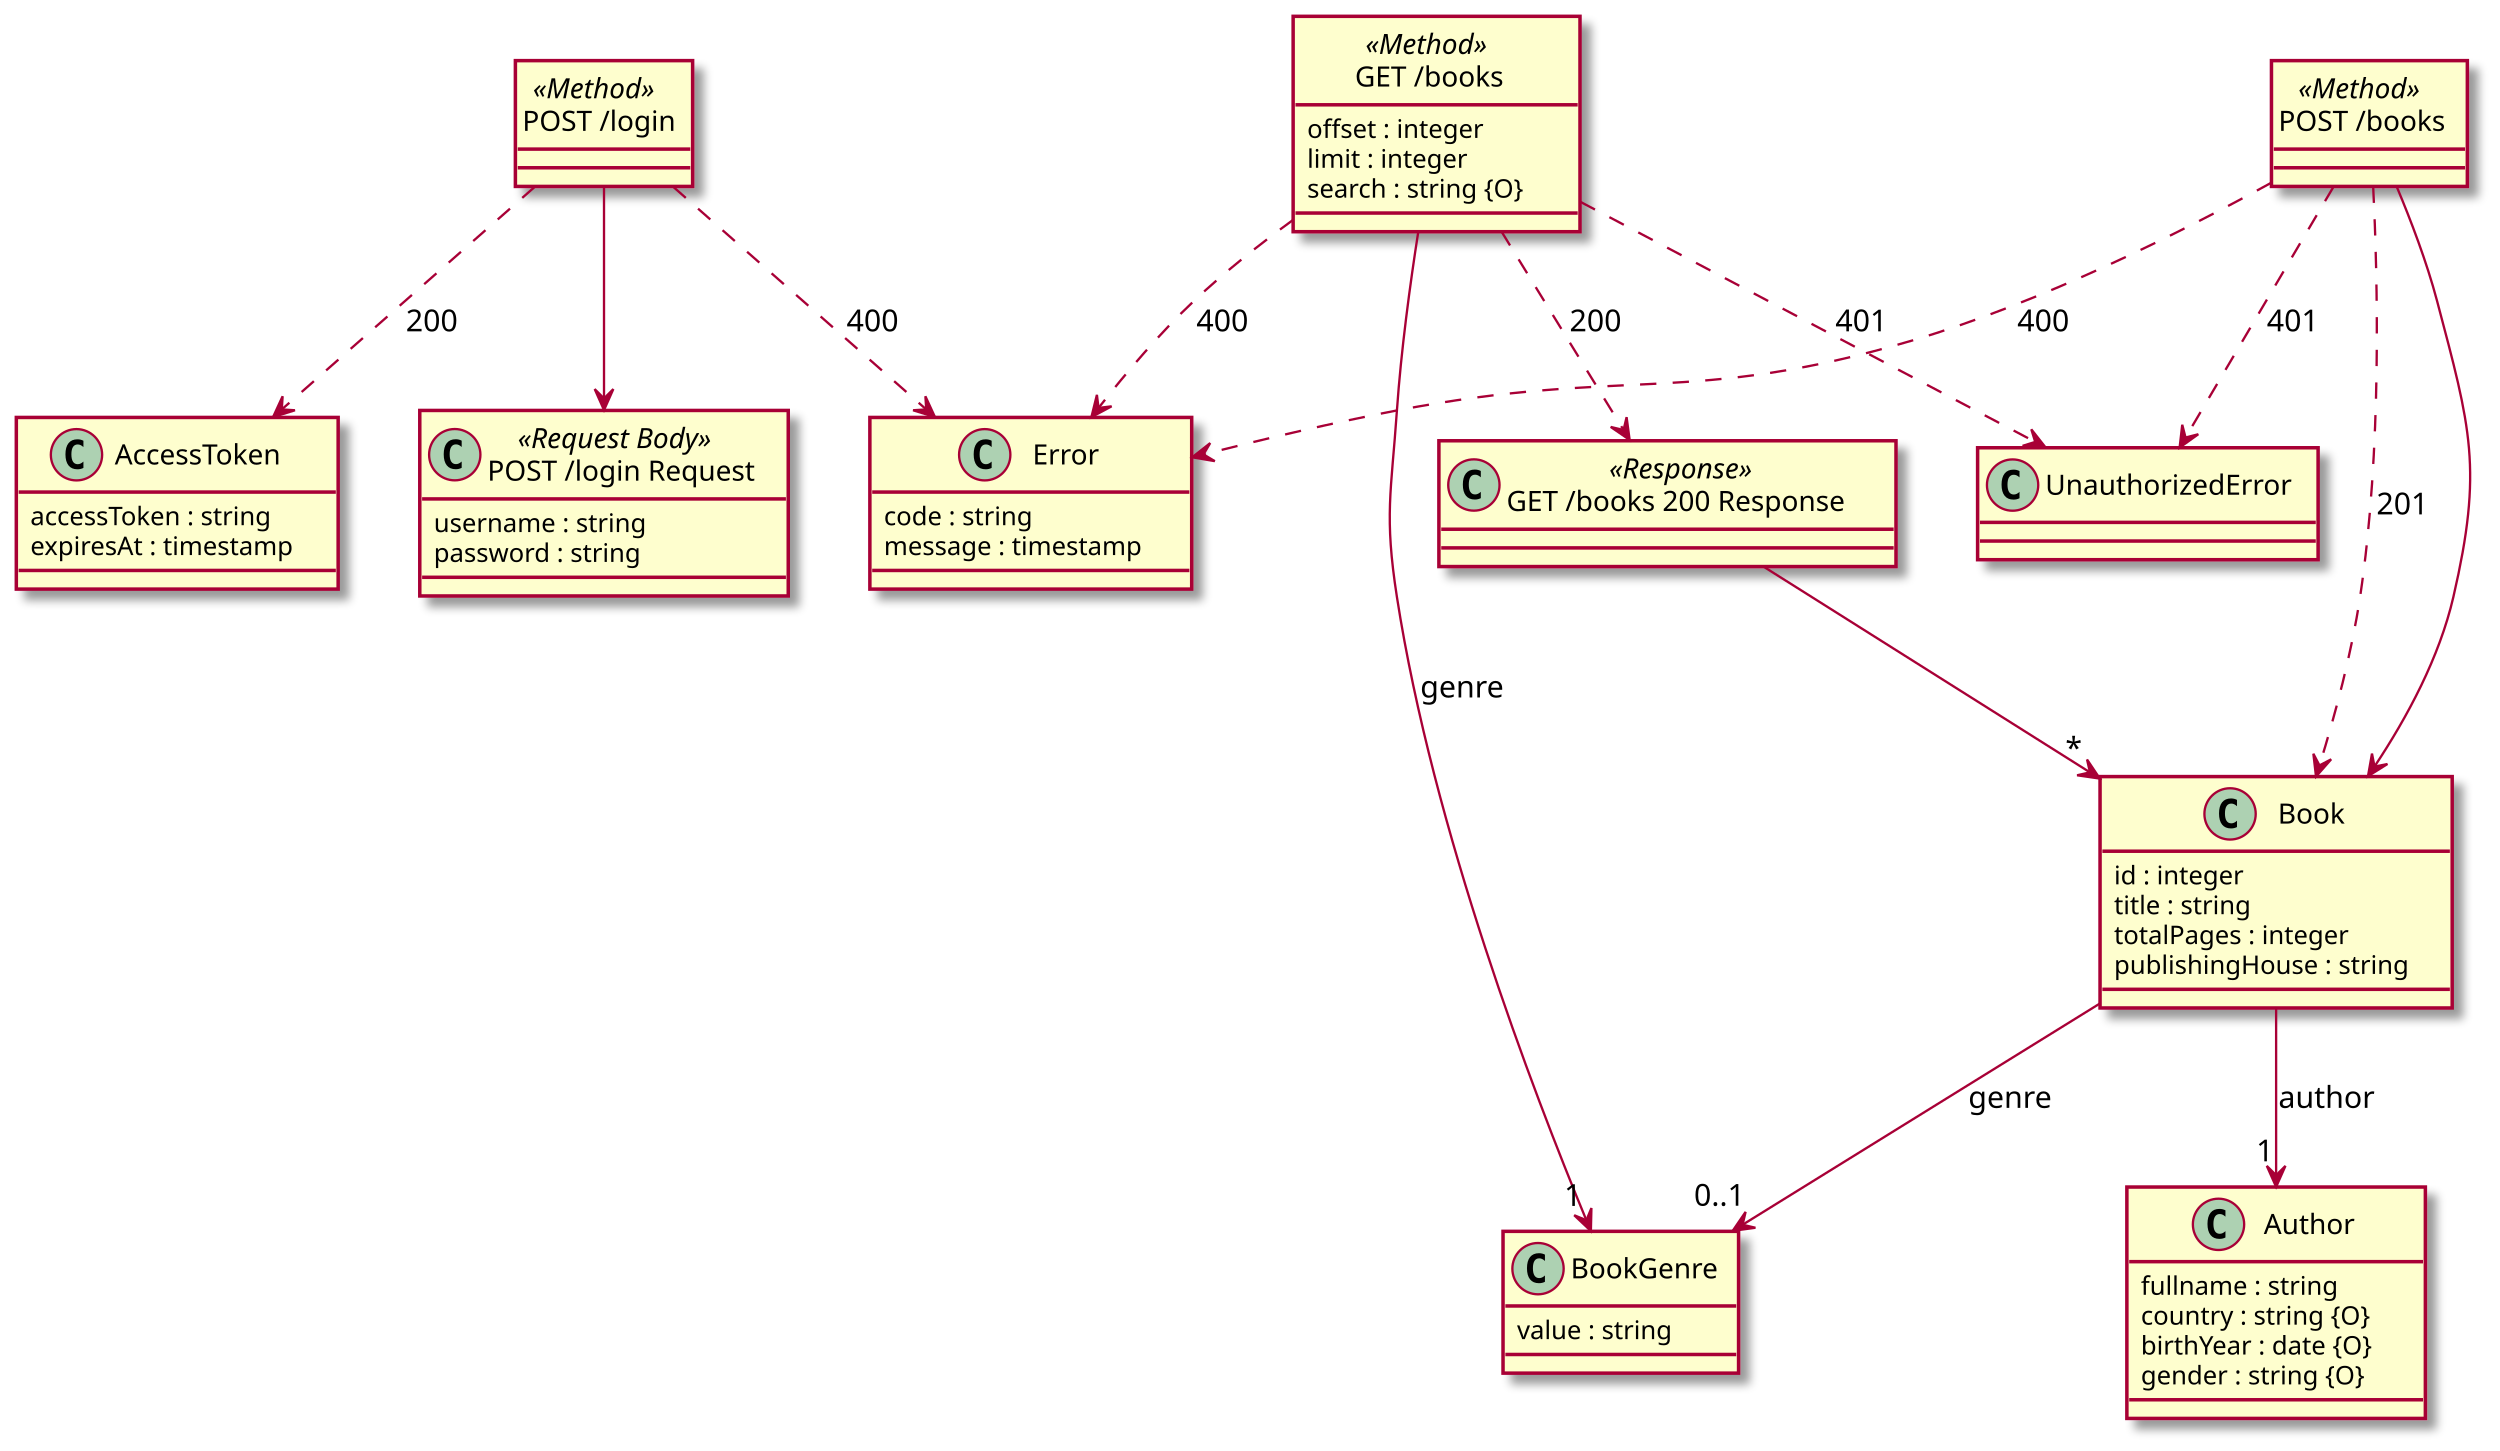
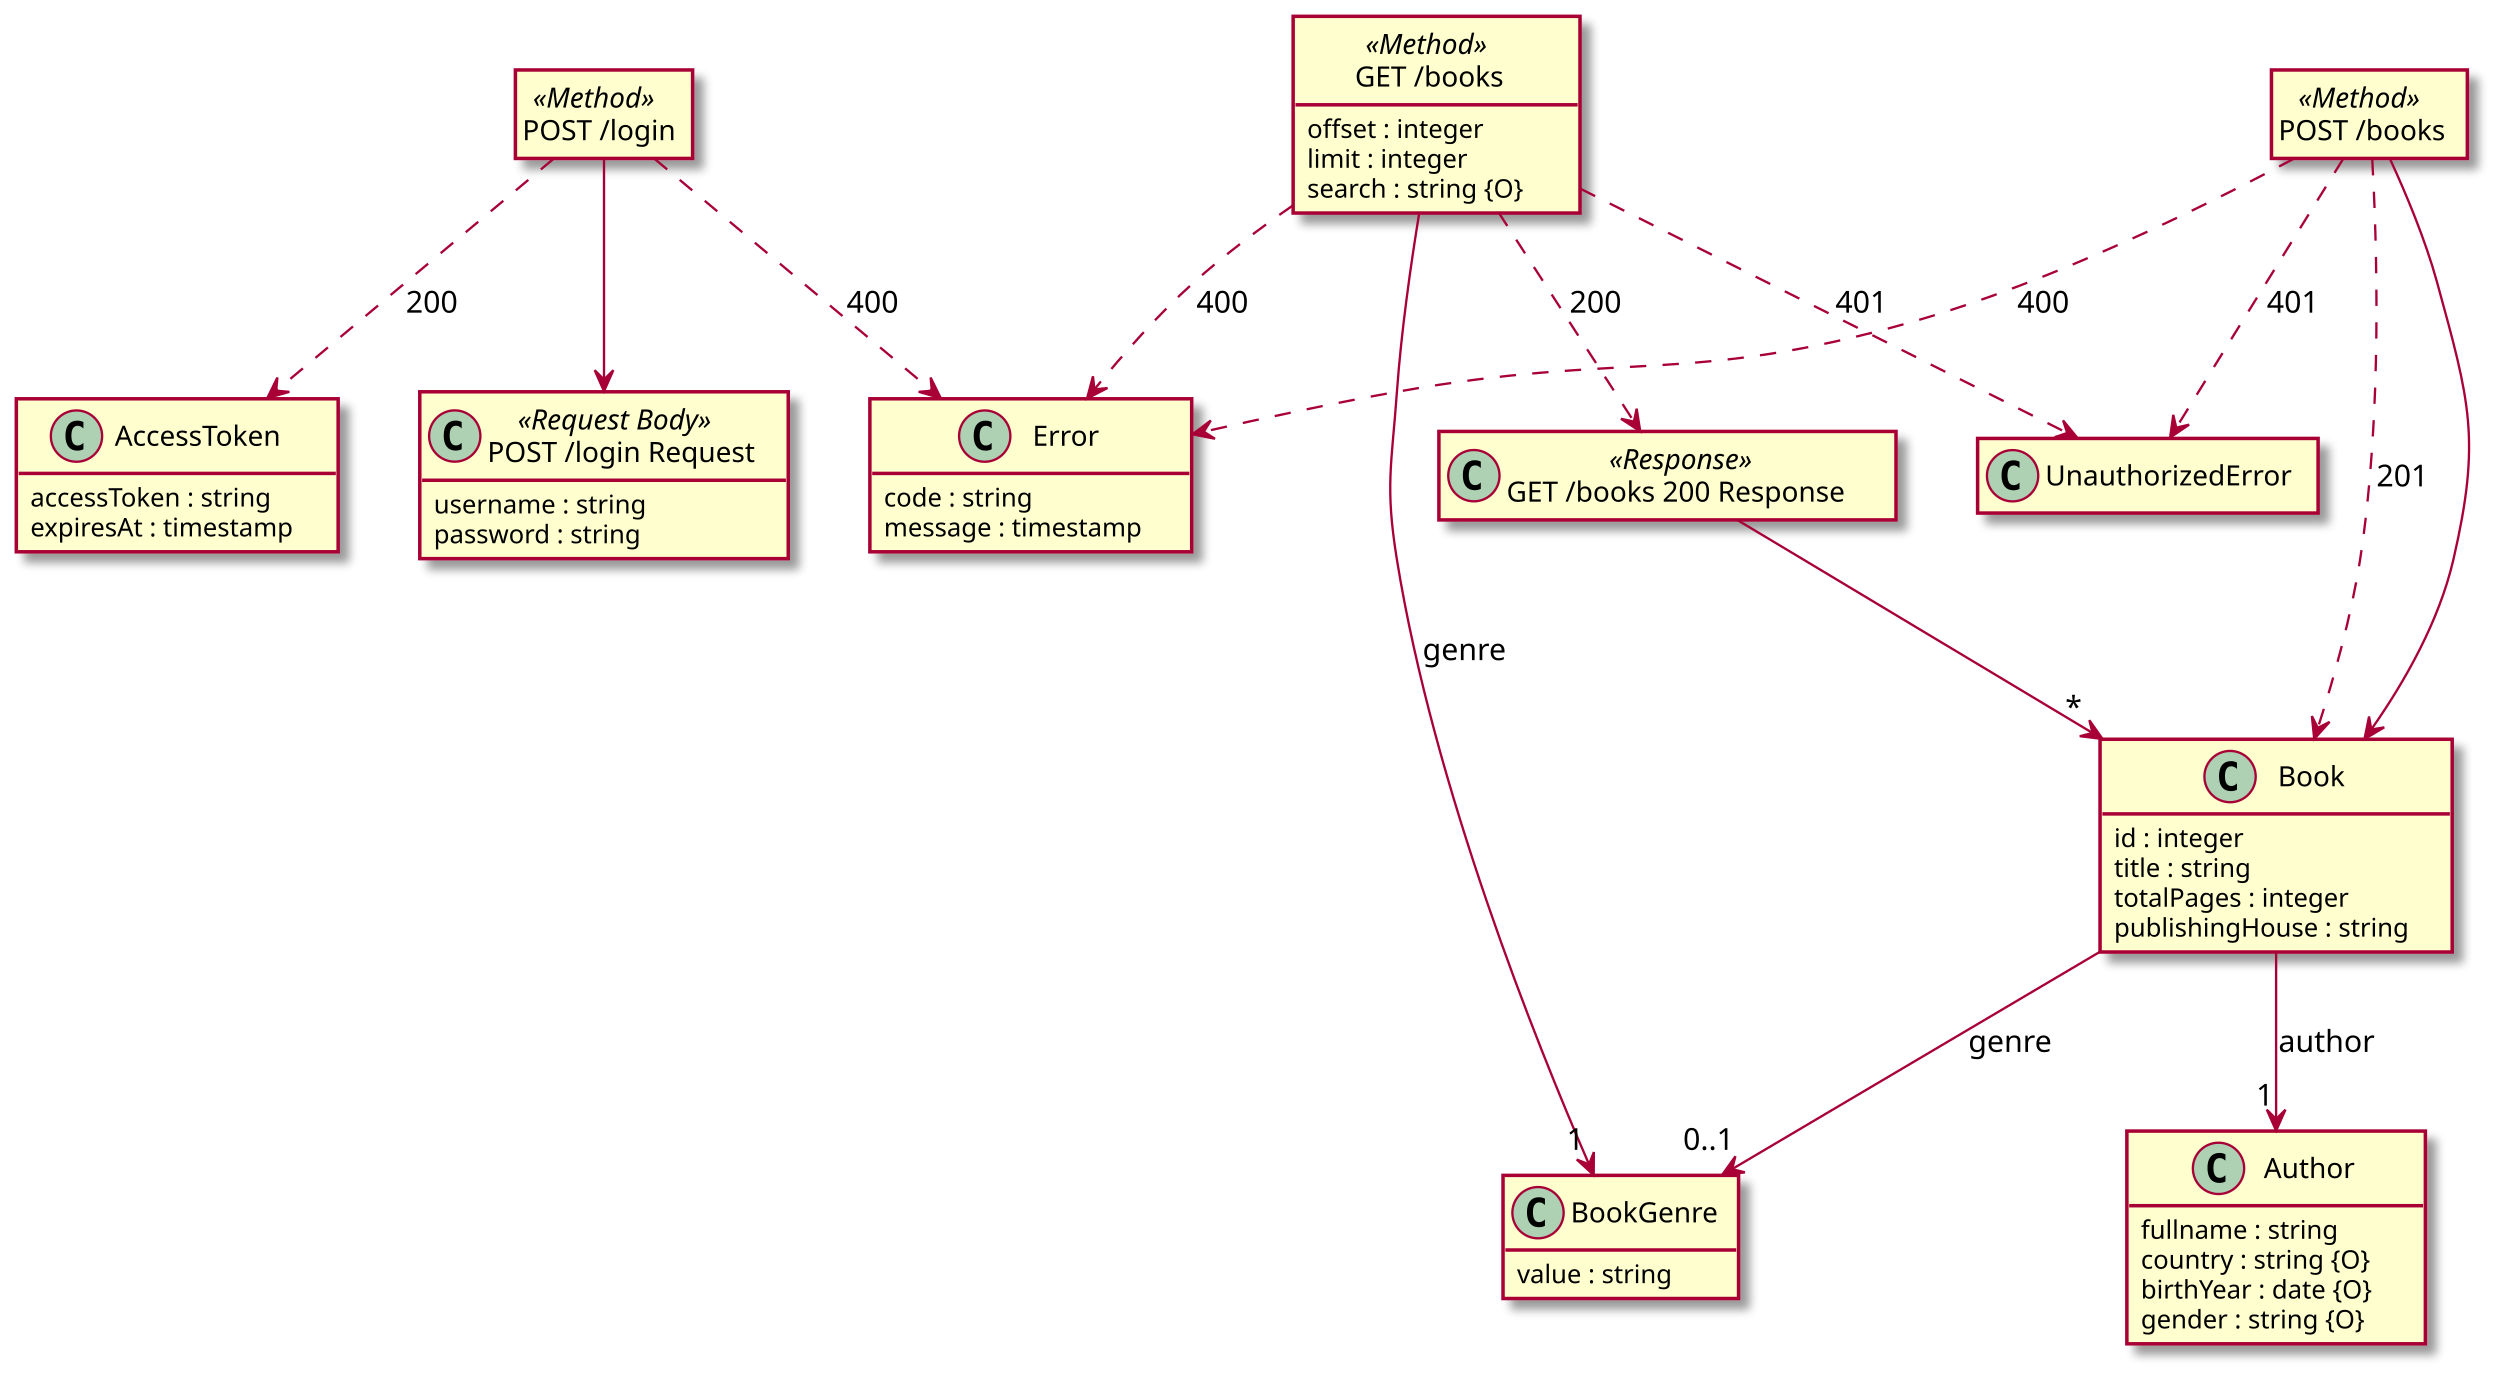
- <svg xmlns="http://www.w3.org/2000/svg" contentScriptType="application/ecmascript" contentStyleType="text/css" height="622px" preserveAspectRatio="none" style="width:1072px;height:622px;" version="1.1" viewBox="0 0 1072 622" width="1072px" zoomAndPan="magnify">
+ <svg xmlns="http://www.w3.org/2000/svg" contentScriptType="application/ecmascript" contentStyleType="text/css" height="590px" preserveAspectRatio="none" style="width:1072px;height:590px;" version="1.1" viewBox="0 0 1072 590" width="1072px" zoomAndPan="magnify">
  <defs>
-     <filter height="300%" id="f1p0zam1spwmme" width="300%" x="-1" y="-1">
+     <filter height="300%" id="f10p8qewgbvopx" width="300%" x="-1" y="-1">
      <feGaussianBlur result="blurOut" stdDeviation="2.0" />
      <feColorMatrix in="blurOut" result="blurOut2" type="matrix" values="0 0 0 0 0 0 0 0 0 0 0 0 0 0 0 0 0 0 .4 0" />
      <feOffset dx="4.0" dy="4.0" in="blurOut2" result="blurOut3" />
      <feBlend in="SourceGraphic" in2="blurOut3" mode="normal" />
    </filter>
  </defs>
  <g>
-     <rect codeLine="3" fill="#FEFECE" filter="url(#f1p0zam1spwmme)" height="73.609" id="AccessToken" style="stroke:#A80036;stroke-width:1.5;" width="138" x="7" y="179" />
-     <ellipse cx="32.8" cy="195" fill="#ADD1B2" rx="11" ry="11" style="stroke:#A80036;stroke-width:1.0;" />
-     <path d="M35.769,200.641 Q35.191,200.938 34.55,201.086 Q33.909,201.234 33.206,201.234 Q30.706,201.234 29.386,199.586 Q28.066,197.938 28.066,194.812 Q28.066,191.688 29.386,190.031 Q30.706,188.375 33.206,188.375 Q33.909,188.375 34.558,188.531 Q35.206,188.688 35.769,188.984 L35.769,191.703 Q35.144,191.125 34.55,190.852 Q33.956,190.578 33.331,190.578 Q31.988,190.578 31.3,191.648 Q30.613,192.719 30.613,194.812 Q30.613,196.906 31.3,197.977 Q31.988,199.047 33.331,199.047 Q33.956,199.047 34.55,198.773 Q35.144,198.5 35.769,197.922 L35.769,200.641 Z " fill="#000000" />
-     <text fill="#000000" font-family="sans-serif" font-size="12" lengthAdjust="spacing" textLength="82" x="49.2" y="199.154">AccessToken</text>
-     <line style="stroke:#A80036;stroke-width:1.5;" x1="8" x2="144" y1="211" y2="211" />
-     <text fill="#000000" font-family="sans-serif" font-size="11" lengthAdjust="spacing" textLength="119" x="13" y="225.21">accessToken : string</text>
-     <text fill="#000000" font-family="sans-serif" font-size="11" lengthAdjust="spacing" textLength="126" x="13" y="238.015">expiresAt : timestamp</text>
-     <line style="stroke:#A80036;stroke-width:1.5;" x1="8" x2="144" y1="244.609" y2="244.609" />
-     <rect codeLine="8" fill="#FEFECE" filter="url(#f1p0zam1spwmme)" height="73.609" id="Error" style="stroke:#A80036;stroke-width:1.5;" width="138" x="373" y="179" />
-     <ellipse cx="422.25" cy="195" fill="#ADD1B2" rx="11" ry="11" style="stroke:#A80036;stroke-width:1.0;" />
-     <path d="M425.219,200.641 Q424.641,200.938 424,201.086 Q423.359,201.234 422.656,201.234 Q420.156,201.234 418.836,199.586 Q417.516,197.938 417.516,194.812 Q417.516,191.688 418.836,190.031 Q420.156,188.375 422.656,188.375 Q423.359,188.375 424.008,188.531 Q424.656,188.688 425.219,188.984 L425.219,191.703 Q424.594,191.125 424,190.852 Q423.406,190.578 422.781,190.578 Q421.438,190.578 420.75,191.648 Q420.062,192.719 420.062,194.812 Q420.062,196.906 420.75,197.977 Q421.438,199.047 422.781,199.047 Q423.406,199.047 424,198.773 Q424.594,198.5 425.219,197.922 L425.219,200.641 Z " fill="#000000" />
-     <text fill="#000000" font-family="sans-serif" font-size="12" lengthAdjust="spacing" textLength="31" x="442.75" y="199.154">Error</text>
-     <line style="stroke:#A80036;stroke-width:1.5;" x1="374" x2="510" y1="211" y2="211" />
-     <text fill="#000000" font-family="sans-serif" font-size="11" lengthAdjust="spacing" textLength="72" x="379" y="225.21">code : string</text>
-     <text fill="#000000" font-family="sans-serif" font-size="11" lengthAdjust="spacing" textLength="126" x="379" y="238.015">message : timestamp</text>
-     <line style="stroke:#A80036;stroke-width:1.5;" x1="374" x2="510" y1="244.609" y2="244.609" />
-     <rect codeLine="13" fill="#FEFECE" filter="url(#f1p0zam1spwmme)" height="99.219" id="Author" style="stroke:#A80036;stroke-width:1.5;" width="128" x="912" y="509" />
-     <ellipse cx="951.3" cy="525" fill="#ADD1B2" rx="11" ry="11" style="stroke:#A80036;stroke-width:1.0;" />
-     <path d="M954.269,530.641 Q953.691,530.938 953.05,531.086 Q952.409,531.234 951.706,531.234 Q949.206,531.234 947.886,529.586 Q946.566,527.938 946.566,524.812 Q946.566,521.688 947.886,520.031 Q949.206,518.375 951.706,518.375 Q952.409,518.375 953.058,518.531 Q953.706,518.688 954.269,518.984 L954.269,521.703 Q953.644,521.125 953.05,520.852 Q952.456,520.578 951.831,520.578 Q950.487,520.578 949.8,521.648 Q949.112,522.719 949.112,524.812 Q949.112,526.906 949.8,527.977 Q950.487,529.047 951.831,529.047 Q952.456,529.047 953.05,528.773 Q953.644,528.5 954.269,527.922 L954.269,530.641 Z " fill="#000000" />
-     <text fill="#000000" font-family="sans-serif" font-size="12" lengthAdjust="spacing" textLength="42" x="970.7" y="529.154">Author</text>
-     <line style="stroke:#A80036;stroke-width:1.5;" x1="913" x2="1039" y1="541" y2="541" />
-     <text fill="#000000" font-family="sans-serif" font-size="11" lengthAdjust="spacing" textLength="94" x="918" y="555.21">fullname : string</text>
-     <text fill="#000000" font-family="sans-serif" font-size="11" lengthAdjust="spacing" textLength="114" x="918" y="568.015">country : string {O}</text>
-     <text fill="#000000" font-family="sans-serif" font-size="11" lengthAdjust="spacing" textLength="116" x="918" y="580.82">birthYear : date {O}</text>
-     <text fill="#000000" font-family="sans-serif" font-size="11" lengthAdjust="spacing" textLength="112" x="918" y="593.625">gender : string {O}</text>
-     <line style="stroke:#A80036;stroke-width:1.5;" x1="913" x2="1039" y1="600.219" y2="600.219" />
-     <rect codeLine="20" fill="#FEFECE" filter="url(#f1p0zam1spwmme)" height="60.805" id="BookGenre" style="stroke:#A80036;stroke-width:1.5;" width="101" x="644.5" y="528" />
-     <ellipse cx="659.5" cy="544" fill="#ADD1B2" rx="11" ry="11" style="stroke:#A80036;stroke-width:1.0;" />
-     <path d="M662.469,549.641 Q661.891,549.938 661.25,550.086 Q660.609,550.234 659.906,550.234 Q657.406,550.234 656.086,548.586 Q654.766,546.938 654.766,543.812 Q654.766,540.688 656.086,539.031 Q657.406,537.375 659.906,537.375 Q660.609,537.375 661.258,537.531 Q661.906,537.688 662.469,537.984 L662.469,540.703 Q661.844,540.125 661.25,539.852 Q660.656,539.578 660.031,539.578 Q658.688,539.578 658,540.648 Q657.312,541.719 657.312,543.812 Q657.312,545.906 658,546.977 Q658.688,548.047 660.031,548.047 Q660.656,548.047 661.25,547.773 Q661.844,547.5 662.469,546.922 L662.469,549.641 Z " fill="#000000" />
-     <text fill="#000000" font-family="sans-serif" font-size="12" lengthAdjust="spacing" textLength="69" x="673.5" y="548.154">BookGenre</text>
-     <line style="stroke:#A80036;stroke-width:1.5;" x1="645.5" x2="744.5" y1="560" y2="560" />
-     <text fill="#000000" font-family="sans-serif" font-size="11" lengthAdjust="spacing" textLength="75" x="650.5" y="574.21">value : string</text>
-     <line style="stroke:#A80036;stroke-width:1.5;" x1="645.5" x2="744.5" y1="580.805" y2="580.805" />
-     <rect codeLine="24" fill="#FEFECE" filter="url(#f1p0zam1spwmme)" height="99.219" id="Book" style="stroke:#A80036;stroke-width:1.5;" width="151" x="900.5" y="333" />
-     <ellipse cx="956.25" cy="349" fill="#ADD1B2" rx="11" ry="11" style="stroke:#A80036;stroke-width:1.0;" />
-     <path d="M959.219,354.641 Q958.641,354.938 958,355.086 Q957.359,355.234 956.656,355.234 Q954.156,355.234 952.836,353.586 Q951.516,351.938 951.516,348.812 Q951.516,345.688 952.836,344.031 Q954.156,342.375 956.656,342.375 Q957.359,342.375 958.008,342.531 Q958.656,342.688 959.219,342.984 L959.219,345.703 Q958.594,345.125 958,344.852 Q957.406,344.578 956.781,344.578 Q955.438,344.578 954.75,345.648 Q954.062,346.719 954.062,348.812 Q954.062,350.906 954.75,351.977 Q955.438,353.047 956.781,353.047 Q957.406,353.047 958,352.773 Q958.594,352.5 959.219,351.922 L959.219,354.641 Z " fill="#000000" />
-     <text fill="#000000" font-family="sans-serif" font-size="12" lengthAdjust="spacing" textLength="31" x="976.75" y="353.154">Book</text>
-     <line style="stroke:#A80036;stroke-width:1.5;" x1="901.5" x2="1050.5" y1="365" y2="365" />
-     <text fill="#000000" font-family="sans-serif" font-size="11" lengthAdjust="spacing" textLength="62" x="906.5" y="379.21">id : integer</text>
-     <text fill="#000000" font-family="sans-serif" font-size="11" lengthAdjust="spacing" textLength="66" x="906.5" y="392.015">title : string</text>
-     <text fill="#000000" font-family="sans-serif" font-size="11" lengthAdjust="spacing" textLength="112" x="906.5" y="404.82">totalPages : integer</text>
-     <text fill="#000000" font-family="sans-serif" font-size="11" lengthAdjust="spacing" textLength="139" x="906.5" y="417.625">publishingHouse : string</text>
-     <line style="stroke:#A80036;stroke-width:1.5;" x1="901.5" x2="1050.5" y1="424.219" y2="424.219" />
-     <rect codeLine="36" fill="#FEFECE" filter="url(#f1p0zam1spwmme)" height="53.938" id="POST /login" style="stroke:#A80036;stroke-width:1.5;" width="76" x="221" y="26" />
-     <text fill="#000000" font-family="sans-serif" font-size="12" font-style="italic" lengthAdjust="spacing" textLength="61" x="228.5" y="42.139">«Method»</text>
-     <text fill="#000000" font-family="sans-serif" font-size="12" lengthAdjust="spacing" textLength="70" x="224" y="56.107">POST /login</text>
-     <line style="stroke:#A80036;stroke-width:1.5;" x1="222" x2="296" y1="63.938" y2="63.938" />
-     <line style="stroke:#A80036;stroke-width:1.5;" x1="222" x2="296" y1="71.938" y2="71.938" />
-     <rect codeLine="43" fill="#FEFECE" filter="url(#f1p0zam1spwmme)" height="79.547" id="POST /login Request" style="stroke:#A80036;stroke-width:1.5;" width="158" x="180" y="176" />
-     <ellipse cx="195" cy="194.969" fill="#ADD1B2" rx="11" ry="11" style="stroke:#A80036;stroke-width:1.0;" />
-     <path d="M197.969,200.609 Q197.391,200.906 196.75,201.055 Q196.109,201.203 195.406,201.203 Q192.906,201.203 191.586,199.555 Q190.266,197.906 190.266,194.781 Q190.266,191.656 191.586,190 Q192.906,188.344 195.406,188.344 Q196.109,188.344 196.758,188.5 Q197.406,188.656 197.969,188.953 L197.969,191.672 Q197.344,191.094 196.75,190.82 Q196.156,190.547 195.531,190.547 Q194.188,190.547 193.5,191.617 Q192.812,192.688 192.812,194.781 Q192.812,196.875 193.5,197.945 Q194.188,199.016 195.531,199.016 Q196.156,199.016 196.75,198.742 Q197.344,198.469 197.969,197.891 L197.969,200.609 Z " fill="#000000" />
-     <text fill="#000000" font-family="sans-serif" font-size="12" font-style="italic" lengthAdjust="spacing" textLength="100" x="222" y="192.139">«Request Body»</text>
-     <text fill="#000000" font-family="sans-serif" font-size="12" lengthAdjust="spacing" textLength="126" x="209" y="206.107">POST /login Request</text>
-     <line style="stroke:#A80036;stroke-width:1.5;" x1="181" x2="337" y1="213.938" y2="213.938" />
-     <text fill="#000000" font-family="sans-serif" font-size="11" lengthAdjust="spacing" textLength="103" x="186" y="228.148">username : string</text>
-     <text fill="#000000" font-family="sans-serif" font-size="11" lengthAdjust="spacing" textLength="101" x="186" y="240.953">password : string</text>
-     <line style="stroke:#A80036;stroke-width:1.5;" x1="181" x2="337" y1="247.547" y2="247.547" />
-     <rect codeLine="50" fill="#FEFECE" filter="url(#f1p0zam1spwmme)" height="92.352" id="GET /books" style="stroke:#A80036;stroke-width:1.5;" width="123" x="554.5" y="7" />
+     <rect codeLine="6" fill="#FEFECE" filter="url(#f10p8qewgbvopx)" height="65.609" id="AccessToken" style="stroke:#A80036;stroke-width:1.5;" width="138" x="7" y="171" />
+     <ellipse cx="32.8" cy="187" fill="#ADD1B2" rx="11" ry="11" style="stroke:#A80036;stroke-width:1.0;" />
+     <path d="M35.769,192.641 Q35.191,192.938 34.55,193.086 Q33.909,193.234 33.206,193.234 Q30.706,193.234 29.386,191.586 Q28.066,189.938 28.066,186.812 Q28.066,183.688 29.386,182.031 Q30.706,180.375 33.206,180.375 Q33.909,180.375 34.558,180.531 Q35.206,180.688 35.769,180.984 L35.769,183.703 Q35.144,183.125 34.55,182.852 Q33.956,182.578 33.331,182.578 Q31.988,182.578 31.3,183.648 Q30.613,184.719 30.613,186.812 Q30.613,188.906 31.3,189.977 Q31.988,191.047 33.331,191.047 Q33.956,191.047 34.55,190.773 Q35.144,190.5 35.769,189.922 L35.769,192.641 Z " fill="#000000" />
+     <text fill="#000000" font-family="sans-serif" font-size="12" lengthAdjust="spacing" textLength="82" x="49.2" y="191.154">AccessToken</text>
+     <line style="stroke:#A80036;stroke-width:1.5;" x1="8" x2="144" y1="203" y2="203" />
+     <text fill="#000000" font-family="sans-serif" font-size="11" lengthAdjust="spacing" textLength="119" x="13" y="217.21">accessToken : string</text>
+     <text fill="#000000" font-family="sans-serif" font-size="11" lengthAdjust="spacing" textLength="126" x="13" y="230.015">expiresAt : timestamp</text>
+     <rect codeLine="11" fill="#FEFECE" filter="url(#f10p8qewgbvopx)" height="65.609" id="Error" style="stroke:#A80036;stroke-width:1.5;" width="138" x="373" y="171" />
+     <ellipse cx="422.25" cy="187" fill="#ADD1B2" rx="11" ry="11" style="stroke:#A80036;stroke-width:1.0;" />
+     <path d="M425.219,192.641 Q424.641,192.938 424,193.086 Q423.359,193.234 422.656,193.234 Q420.156,193.234 418.836,191.586 Q417.516,189.938 417.516,186.812 Q417.516,183.688 418.836,182.031 Q420.156,180.375 422.656,180.375 Q423.359,180.375 424.008,180.531 Q424.656,180.688 425.219,180.984 L425.219,183.703 Q424.594,183.125 424,182.852 Q423.406,182.578 422.781,182.578 Q421.438,182.578 420.75,183.648 Q420.062,184.719 420.062,186.812 Q420.062,188.906 420.75,189.977 Q421.438,191.047 422.781,191.047 Q423.406,191.047 424,190.773 Q424.594,190.5 425.219,189.922 L425.219,192.641 Z " fill="#000000" />
+     <text fill="#000000" font-family="sans-serif" font-size="12" lengthAdjust="spacing" textLength="31" x="442.75" y="191.154">Error</text>
+     <line style="stroke:#A80036;stroke-width:1.5;" x1="374" x2="510" y1="203" y2="203" />
+     <text fill="#000000" font-family="sans-serif" font-size="11" lengthAdjust="spacing" textLength="72" x="379" y="217.21">code : string</text>
+     <text fill="#000000" font-family="sans-serif" font-size="11" lengthAdjust="spacing" textLength="126" x="379" y="230.015">message : timestamp</text>
+     <rect codeLine="16" fill="#FEFECE" filter="url(#f10p8qewgbvopx)" height="91.219" id="Author" style="stroke:#A80036;stroke-width:1.5;" width="128" x="912" y="485" />
+     <ellipse cx="951.3" cy="501" fill="#ADD1B2" rx="11" ry="11" style="stroke:#A80036;stroke-width:1.0;" />
+     <path d="M954.269,506.641 Q953.691,506.938 953.05,507.086 Q952.409,507.234 951.706,507.234 Q949.206,507.234 947.886,505.586 Q946.566,503.938 946.566,500.812 Q946.566,497.688 947.886,496.031 Q949.206,494.375 951.706,494.375 Q952.409,494.375 953.058,494.531 Q953.706,494.688 954.269,494.984 L954.269,497.703 Q953.644,497.125 953.05,496.852 Q952.456,496.578 951.831,496.578 Q950.487,496.578 949.8,497.648 Q949.112,498.719 949.112,500.812 Q949.112,502.906 949.8,503.977 Q950.487,505.047 951.831,505.047 Q952.456,505.047 953.05,504.773 Q953.644,504.5 954.269,503.922 L954.269,506.641 Z " fill="#000000" />
+     <text fill="#000000" font-family="sans-serif" font-size="12" lengthAdjust="spacing" textLength="42" x="970.7" y="505.154">Author</text>
+     <line style="stroke:#A80036;stroke-width:1.5;" x1="913" x2="1039" y1="517" y2="517" />
+     <text fill="#000000" font-family="sans-serif" font-size="11" lengthAdjust="spacing" textLength="94" x="918" y="531.21">fullname : string</text>
+     <text fill="#000000" font-family="sans-serif" font-size="11" lengthAdjust="spacing" textLength="114" x="918" y="544.015">country : string {O}</text>
+     <text fill="#000000" font-family="sans-serif" font-size="11" lengthAdjust="spacing" textLength="116" x="918" y="556.82">birthYear : date {O}</text>
+     <text fill="#000000" font-family="sans-serif" font-size="11" lengthAdjust="spacing" textLength="112" x="918" y="569.625">gender : string {O}</text>
+     <rect codeLine="23" fill="#FEFECE" filter="url(#f10p8qewgbvopx)" height="52.805" id="BookGenre" style="stroke:#A80036;stroke-width:1.5;" width="101" x="644.5" y="504" />
+     <ellipse cx="659.5" cy="520" fill="#ADD1B2" rx="11" ry="11" style="stroke:#A80036;stroke-width:1.0;" />
+     <path d="M662.469,525.641 Q661.891,525.938 661.25,526.086 Q660.609,526.234 659.906,526.234 Q657.406,526.234 656.086,524.586 Q654.766,522.938 654.766,519.812 Q654.766,516.688 656.086,515.031 Q657.406,513.375 659.906,513.375 Q660.609,513.375 661.258,513.531 Q661.906,513.688 662.469,513.984 L662.469,516.703 Q661.844,516.125 661.25,515.852 Q660.656,515.578 660.031,515.578 Q658.688,515.578 658,516.648 Q657.312,517.719 657.312,519.812 Q657.312,521.906 658,522.977 Q658.688,524.047 660.031,524.047 Q660.656,524.047 661.25,523.773 Q661.844,523.5 662.469,522.922 L662.469,525.641 Z " fill="#000000" />
+     <text fill="#000000" font-family="sans-serif" font-size="12" lengthAdjust="spacing" textLength="69" x="673.5" y="524.154">BookGenre</text>
+     <line style="stroke:#A80036;stroke-width:1.5;" x1="645.5" x2="744.5" y1="536" y2="536" />
+     <text fill="#000000" font-family="sans-serif" font-size="11" lengthAdjust="spacing" textLength="75" x="650.5" y="550.21">value : string</text>
+     <rect codeLine="27" fill="#FEFECE" filter="url(#f10p8qewgbvopx)" height="91.219" id="Book" style="stroke:#A80036;stroke-width:1.5;" width="151" x="900.5" y="317" />
+     <ellipse cx="956.25" cy="333" fill="#ADD1B2" rx="11" ry="11" style="stroke:#A80036;stroke-width:1.0;" />
+     <path d="M959.219,338.641 Q958.641,338.938 958,339.086 Q957.359,339.234 956.656,339.234 Q954.156,339.234 952.836,337.586 Q951.516,335.938 951.516,332.812 Q951.516,329.688 952.836,328.031 Q954.156,326.375 956.656,326.375 Q957.359,326.375 958.008,326.531 Q958.656,326.688 959.219,326.984 L959.219,329.703 Q958.594,329.125 958,328.852 Q957.406,328.578 956.781,328.578 Q955.438,328.578 954.75,329.648 Q954.062,330.719 954.062,332.812 Q954.062,334.906 954.75,335.977 Q955.438,337.047 956.781,337.047 Q957.406,337.047 958,336.773 Q958.594,336.5 959.219,335.922 L959.219,338.641 Z " fill="#000000" />
+     <text fill="#000000" font-family="sans-serif" font-size="12" lengthAdjust="spacing" textLength="31" x="976.75" y="337.154">Book</text>
+     <line style="stroke:#A80036;stroke-width:1.5;" x1="901.5" x2="1050.5" y1="349" y2="349" />
+     <text fill="#000000" font-family="sans-serif" font-size="11" lengthAdjust="spacing" textLength="62" x="906.5" y="363.21">id : integer</text>
+     <text fill="#000000" font-family="sans-serif" font-size="11" lengthAdjust="spacing" textLength="66" x="906.5" y="376.015">title : string</text>
+     <text fill="#000000" font-family="sans-serif" font-size="11" lengthAdjust="spacing" textLength="112" x="906.5" y="388.82">totalPages : integer</text>
+     <text fill="#000000" font-family="sans-serif" font-size="11" lengthAdjust="spacing" textLength="139" x="906.5" y="401.625">publishingHouse : string</text>
+     <rect codeLine="38" fill="#FEFECE" filter="url(#f10p8qewgbvopx)" height="37.938" id="POST /login" style="stroke:#A80036;stroke-width:1.5;" width="76" x="221" y="30" />
+     <text fill="#000000" font-family="sans-serif" font-size="12" font-style="italic" lengthAdjust="spacing" textLength="61" x="228.5" y="46.139">«Method»</text>
+     <text fill="#000000" font-family="sans-serif" font-size="12" lengthAdjust="spacing" textLength="70" x="224" y="60.107">POST /login</text>
+     <rect codeLine="45" fill="#FEFECE" filter="url(#f10p8qewgbvopx)" height="71.547" id="POST /login Request" style="stroke:#A80036;stroke-width:1.5;" width="158" x="180" y="168" />
+     <ellipse cx="195" cy="186.969" fill="#ADD1B2" rx="11" ry="11" style="stroke:#A80036;stroke-width:1.0;" />
+     <path d="M197.969,192.609 Q197.391,192.906 196.75,193.055 Q196.109,193.203 195.406,193.203 Q192.906,193.203 191.586,191.555 Q190.266,189.906 190.266,186.781 Q190.266,183.656 191.586,182 Q192.906,180.344 195.406,180.344 Q196.109,180.344 196.758,180.5 Q197.406,180.656 197.969,180.953 L197.969,183.672 Q197.344,183.094 196.75,182.82 Q196.156,182.547 195.531,182.547 Q194.188,182.547 193.5,183.617 Q192.812,184.688 192.812,186.781 Q192.812,188.875 193.5,189.945 Q194.188,191.016 195.531,191.016 Q196.156,191.016 196.75,190.742 Q197.344,190.469 197.969,189.891 L197.969,192.609 Z " fill="#000000" />
+     <text fill="#000000" font-family="sans-serif" font-size="12" font-style="italic" lengthAdjust="spacing" textLength="100" x="222" y="184.139">«Request Body»</text>
+     <text fill="#000000" font-family="sans-serif" font-size="12" lengthAdjust="spacing" textLength="126" x="209" y="198.107">POST /login Request</text>
+     <line style="stroke:#A80036;stroke-width:1.5;" x1="181" x2="337" y1="205.938" y2="205.938" />
+     <text fill="#000000" font-family="sans-serif" font-size="11" lengthAdjust="spacing" textLength="103" x="186" y="220.148">username : string</text>
+     <text fill="#000000" font-family="sans-serif" font-size="11" lengthAdjust="spacing" textLength="101" x="186" y="232.953">password : string</text>
+     <rect codeLine="52" fill="#FEFECE" filter="url(#f10p8qewgbvopx)" height="84.352" id="GET /books" style="stroke:#A80036;stroke-width:1.5;" width="123" x="554.5" y="7" />
    <text fill="#000000" font-family="sans-serif" font-size="12" font-style="italic" lengthAdjust="spacing" textLength="61" x="585.5" y="23.139">«Method»</text>
    <text fill="#000000" font-family="sans-serif" font-size="12" lengthAdjust="spacing" textLength="70" x="581" y="37.107">GET /books</text>
    <line style="stroke:#A80036;stroke-width:1.5;" x1="555.5" x2="676.5" y1="44.938" y2="44.938" />
    <text fill="#000000" font-family="sans-serif" font-size="11" lengthAdjust="spacing" textLength="85" x="560.5" y="59.148">offset : integer</text>
    <text fill="#000000" font-family="sans-serif" font-size="11" lengthAdjust="spacing" textLength="76" x="560.5" y="71.953">limit : integer</text>
    <text fill="#000000" font-family="sans-serif" font-size="11" lengthAdjust="spacing" textLength="111" x="560.5" y="84.757">search : string {O}</text>
-     <line style="stroke:#A80036;stroke-width:1.5;" x1="555.5" x2="676.5" y1="91.352" y2="91.352" />
-     <rect codeLine="56" fill="#FEFECE" filter="url(#f1p0zam1spwmme)" height="53.938" id="GET /books 200 Response" style="stroke:#A80036;stroke-width:1.5;" width="196" x="617" y="189" />
-     <ellipse cx="632" cy="207.969" fill="#ADD1B2" rx="11" ry="11" style="stroke:#A80036;stroke-width:1.0;" />
-     <path d="M634.969,213.609 Q634.391,213.906 633.75,214.055 Q633.109,214.203 632.406,214.203 Q629.906,214.203 628.586,212.555 Q627.266,210.906 627.266,207.781 Q627.266,204.656 628.586,203 Q629.906,201.344 632.406,201.344 Q633.109,201.344 633.758,201.5 Q634.406,201.656 634.969,201.953 L634.969,204.672 Q634.344,204.094 633.75,203.82 Q633.156,203.547 632.531,203.547 Q631.188,203.547 630.5,204.617 Q629.812,205.688 629.812,207.781 Q629.812,209.875 630.5,210.945 Q631.188,212.016 632.531,212.016 Q633.156,212.016 633.75,211.742 Q634.344,211.469 634.969,210.891 L634.969,213.609 Z " fill="#000000" />
-     <text fill="#000000" font-family="sans-serif" font-size="12" font-style="italic" lengthAdjust="spacing" textLength="76" x="690" y="205.139">«Response»</text>
-     <text fill="#000000" font-family="sans-serif" font-size="12" lengthAdjust="spacing" textLength="164" x="646" y="219.107">GET /books 200 Response</text>
-     <line style="stroke:#A80036;stroke-width:1.5;" x1="618" x2="812" y1="226.938" y2="226.938" />
-     <line style="stroke:#A80036;stroke-width:1.5;" x1="618" x2="812" y1="234.938" y2="234.938" />
-     <rect fill="#FEFECE" filter="url(#f1p0zam1spwmme)" height="48" id="UnauthorizedError" style="stroke:#A80036;stroke-width:1.5;" width="146" x="848" y="192" />
-     <ellipse cx="863" cy="208" fill="#ADD1B2" rx="11" ry="11" style="stroke:#A80036;stroke-width:1.0;" />
-     <path d="M865.969,213.641 Q865.391,213.938 864.75,214.086 Q864.109,214.234 863.406,214.234 Q860.906,214.234 859.586,212.586 Q858.266,210.938 858.266,207.812 Q858.266,204.688 859.586,203.031 Q860.906,201.375 863.406,201.375 Q864.109,201.375 864.758,201.531 Q865.406,201.688 865.969,201.984 L865.969,204.703 Q865.344,204.125 864.75,203.852 Q864.156,203.578 863.531,203.578 Q862.188,203.578 861.5,204.648 Q860.812,205.719 860.812,207.812 Q860.812,209.906 861.5,210.977 Q862.188,212.047 863.531,212.047 Q864.156,212.047 864.75,211.773 Q865.344,211.5 865.969,210.922 L865.969,213.641 Z " fill="#000000" />
-     <text fill="#000000" font-family="sans-serif" font-size="12" lengthAdjust="spacing" textLength="114" x="877" y="212.154">UnauthorizedError</text>
-     <line style="stroke:#A80036;stroke-width:1.5;" x1="849" x2="993" y1="224" y2="224" />
-     <line style="stroke:#A80036;stroke-width:1.5;" x1="849" x2="993" y1="232" y2="232" />
-     <rect codeLine="67" fill="#FEFECE" filter="url(#f1p0zam1spwmme)" height="53.938" id="POST /books" style="stroke:#A80036;stroke-width:1.5;" width="84" x="974" y="26" />
-     <text fill="#000000" font-family="sans-serif" font-size="12" font-style="italic" lengthAdjust="spacing" textLength="61" x="985.5" y="42.139">«Method»</text>
-     <text fill="#000000" font-family="sans-serif" font-size="12" lengthAdjust="spacing" textLength="78" x="977" y="56.107">POST /books</text>
-     <line style="stroke:#A80036;stroke-width:1.5;" x1="975" x2="1057" y1="63.938" y2="63.938" />
-     <line style="stroke:#A80036;stroke-width:1.5;" x1="975" x2="1057" y1="71.938" y2="71.938" />
-     <path codeLine="31" d="M900.328,430.358 C851.923,460.331 790.37,498.445 747.336,525.093 " fill="none" id="Book-to-BookGenre" style="stroke:#A80036;stroke-width:1.0;" />
-     <polygon fill="#A80036" points="742.969,527.797,752.727,526.461,747.22,525.165,748.516,519.659,742.969,527.797" style="stroke:#A80036;stroke-width:1.0;" />
-     <text fill="#000000" font-family="sans-serif" font-size="13" lengthAdjust="spacing" textLength="37" x="844" y="475.067">genre</text>
-     <text fill="#000000" font-family="sans-serif" font-size="13" lengthAdjust="spacing" textLength="24" x="726.388" y="517.018">0..1</text>
-     <path codeLine="33" d="M976,432.432 C976,454.673 976,481.048 976,503.831 " fill="none" id="Book-to-Author" style="stroke:#A80036;stroke-width:1.0;" />
-     <polygon fill="#A80036" points="976,508.935,980,499.935,976,503.935,972,499.935,976,508.935" style="stroke:#A80036;stroke-width:1.0;" />
-     <text fill="#000000" font-family="sans-serif" font-size="13" lengthAdjust="spacing" textLength="42" x="977" y="475.067">author</text>
-     <text fill="#000000" font-family="sans-serif" font-size="13" lengthAdjust="spacing" textLength="8" x="967.438" y="497.972">1</text>
-     <path codeLine="39" d="M229.191,80.226 C199.896,105.998 154.811,145.664 121.125,175.3 " fill="none" id="POST /login-to-AccessToken" style="stroke:#A80036;stroke-width:1.0;stroke-dasharray:7.0,7.0;" />
-     <polygon fill="#A80036" points="117.075,178.863,126.474,175.922,120.829,175.56,121.19,169.915,117.075,178.863" style="stroke:#A80036;stroke-width:1.0;" />
-     <text fill="#000000" font-family="sans-serif" font-size="13" lengthAdjust="spacing" textLength="24" x="174" y="142.067">200</text>
-     <path codeLine="41" d="M288.809,80.226 C318.104,105.998 363.189,145.664 396.875,175.3 " fill="none" id="POST /login-to-Error" style="stroke:#A80036;stroke-width:1.0;stroke-dasharray:7.0,7.0;" />
-     <polygon fill="#A80036" points="400.925,178.863,396.81,169.915,397.171,175.56,391.526,175.922,400.925,178.863" style="stroke:#A80036;stroke-width:1.0;" />
-     <text fill="#000000" font-family="sans-serif" font-size="13" lengthAdjust="spacing" textLength="24" x="363" y="142.067">400</text>
-     <path codeLine="48" d="M259,80.226 C259,104.636 259,141.508 259,170.519 " fill="none" id="POST /login-to-POST /login Request" style="stroke:#A80036;stroke-width:1.0;" />
-     <polygon fill="#A80036" points="259,175.839,263,166.839,259,170.839,255,166.839,259,175.839" style="stroke:#A80036;stroke-width:1.0;" />
-     <path codeLine="59" d="M756.356,243.066 C793.744,266.63 849.832,301.98 895.97,331.06 " fill="none" id="GET /books 200 Response-to-Book" style="stroke:#A80036;stroke-width:1.0;" />
-     <polygon fill="#A80036" points="900.403,333.854,894.922,325.671,896.173,331.188,890.656,332.44,900.403,333.854" style="stroke:#A80036;stroke-width:1.0;" />
-     <text fill="#000000" font-family="sans-serif" font-size="13" lengthAdjust="spacing" textLength="7" x="885.617" y="325.39">*</text>
-     <path codeLine="61" d="M643.84,99.276 C660.531,126.419 681.314,160.217 696.101,184.265 " fill="none" id="GET /books-to-GET /books 200 Response" style="stroke:#A80036;stroke-width:1.0;stroke-dasharray:7.0,7.0;" />
-     <polygon fill="#A80036" points="698.79,188.638,697.483,178.876,696.171,184.379,690.668,183.067,698.79,188.638" style="stroke:#A80036;stroke-width:1.0;" />
-     <text fill="#000000" font-family="sans-serif" font-size="13" lengthAdjust="spacing" textLength="24" x="673" y="142.067">200</text>
-     <path codeLine="63" d="M677.721,86.581 C735.17,116.906 819.642,161.496 872.427,189.36 " fill="none" id="GET /books-to-UnauthorizedError" style="stroke:#A80036;stroke-width:1.0;stroke-dasharray:7.0,7.0;" />
-     <polygon fill="#A80036" points="877.118,191.836,871.026,184.098,872.696,189.502,867.292,191.173,877.118,191.836" style="stroke:#A80036;stroke-width:1.0;" />
-     <text fill="#000000" font-family="sans-serif" font-size="13" lengthAdjust="spacing" textLength="24" x="787" y="142.067">401</text>
-     <path codeLine="65" d="M554.491,94.278 C539.969,104.874 524.955,116.78 512,129 C497.407,142.765 483.096,159.572 471.255,174.666 " fill="none" id="GET /books-to-Error" style="stroke:#A80036;stroke-width:1.0;stroke-dasharray:7.0,7.0;" />
-     <polygon fill="#A80036" points="467.983,178.873,476.666,174.225,471.053,174.926,470.351,169.313,467.983,178.873" style="stroke:#A80036;stroke-width:1.0;" />
-     <text fill="#000000" font-family="sans-serif" font-size="13" lengthAdjust="spacing" textLength="24" x="513" y="142.067">400</text>
-     <path codeLine="70" d="M1017.62,80.01 C1019.55,118.651 1021.43,193.394 1012,256 C1008.37,280.068 1001.455,306.025 994.645,328.053 " fill="none" id="POST /books-to-Book" style="stroke:#A80036;stroke-width:1.0;stroke-dasharray:7.0,7.0;" />
-     <polygon fill="#A80036" points="993.103,332.981,999.608,325.586,994.596,328.209,991.973,323.197,993.103,332.981" style="stroke:#A80036;stroke-width:1.0;" />
-     <text fill="#000000" font-family="sans-serif" font-size="13" lengthAdjust="spacing" textLength="24" x="1019" y="220.567">201</text>
-     <path codeLine="76" d="M1027.8,80.254 C1033.75,94.437 1040.61,112.399 1045,129 C1059.45,183.653 1064.75,200.927 1052,256 C1046.02,281.823 1032.34,307.39 1018.22,328.642 " fill="none" id="POST /books-to-Book-1" style="stroke:#A80036;stroke-width:1.0;" />
-     <polygon fill="#A80036" points="1015.39,332.833,1023.741,327.612,1018.188,328.689,1017.111,323.136,1015.39,332.833" style="stroke:#A80036;stroke-width:1.0;" />
-     <path codeLine="72" d="M973.892,78.376 C935.172,99.654 875.522,129.619 820,146 C724.928,174.049 696.354,157.358 599,176 C571.847,181.2 542.362,188.167 516.354,194.774 " fill="none" id="POST /books-to-Error" style="stroke:#A80036;stroke-width:1.0;stroke-dasharray:7.0,7.0;" />
-     <polygon fill="#A80036" points="511.2,196.09,520.91,197.739,516.044,194.853,518.93,189.987,511.2,196.09" style="stroke:#A80036;stroke-width:1.0;" />
-     <text fill="#000000" font-family="sans-serif" font-size="13" lengthAdjust="spacing" textLength="24" x="865" y="142.067">400</text>
-     <path codeLine="74" d="M1000.525,80.226 C983.158,109.659 955.098,157.213 937.372,187.254 " fill="none" id="POST /books-to-UnauthorizedError" style="stroke:#A80036;stroke-width:1.0;stroke-dasharray:7.0,7.0;" />
-     <polygon fill="#A80036" points="934.619,191.919,942.637,186.2,937.159,187.613,935.747,182.135,934.619,191.919" style="stroke:#A80036;stroke-width:1.0;" />
-     <text fill="#000000" font-family="sans-serif" font-size="13" lengthAdjust="spacing" textLength="24" x="972" y="142.067">401</text>
-     <path codeLine="78" d="M608.207,99.036 C604.621,121.993 600.775,150.399 599,176 C596.541,211.47 593.542,220.866 599,256 C614.513,355.851 657.298,467.874 680.153,523.023 " fill="none" id="GET /books-to-BookGenre" style="stroke:#A80036;stroke-width:1.0;" />
-     <polygon fill="#A80036" points="682.167,527.859,682.4,518.013,680.245,523.243,675.015,521.088,682.167,527.859" style="stroke:#A80036;stroke-width:1.0;" />
-     <text fill="#000000" font-family="sans-serif" font-size="13" lengthAdjust="spacing" textLength="37" x="609" y="299.067">genre</text>
-     <text fill="#000000" font-family="sans-serif" font-size="13" lengthAdjust="spacing" textLength="8" x="670.695" y="517.093">1</text>
+     <rect codeLine="58" fill="#FEFECE" filter="url(#f10p8qewgbvopx)" height="37.938" id="GET /books 200 Response" style="stroke:#A80036;stroke-width:1.5;" width="196" x="617" y="185" />
+     <ellipse cx="632" cy="203.969" fill="#ADD1B2" rx="11" ry="11" style="stroke:#A80036;stroke-width:1.0;" />
+     <path d="M634.969,209.609 Q634.391,209.906 633.75,210.055 Q633.109,210.203 632.406,210.203 Q629.906,210.203 628.586,208.555 Q627.266,206.906 627.266,203.781 Q627.266,200.656 628.586,199 Q629.906,197.344 632.406,197.344 Q633.109,197.344 633.758,197.5 Q634.406,197.656 634.969,197.953 L634.969,200.672 Q634.344,200.094 633.75,199.82 Q633.156,199.547 632.531,199.547 Q631.188,199.547 630.5,200.617 Q629.812,201.688 629.812,203.781 Q629.812,205.875 630.5,206.945 Q631.188,208.016 632.531,208.016 Q633.156,208.016 633.75,207.742 Q634.344,207.469 634.969,206.891 L634.969,209.609 Z " fill="#000000" />
+     <text fill="#000000" font-family="sans-serif" font-size="12" font-style="italic" lengthAdjust="spacing" textLength="76" x="690" y="201.139">«Response»</text>
+     <text fill="#000000" font-family="sans-serif" font-size="12" lengthAdjust="spacing" textLength="164" x="646" y="215.107">GET /books 200 Response</text>
+     <rect fill="#FEFECE" filter="url(#f10p8qewgbvopx)" height="32" id="UnauthorizedError" style="stroke:#A80036;stroke-width:1.5;" width="146" x="848" y="188" />
+     <ellipse cx="863" cy="204" fill="#ADD1B2" rx="11" ry="11" style="stroke:#A80036;stroke-width:1.0;" />
+     <path d="M865.969,209.641 Q865.391,209.938 864.75,210.086 Q864.109,210.234 863.406,210.234 Q860.906,210.234 859.586,208.586 Q858.266,206.938 858.266,203.812 Q858.266,200.688 859.586,199.031 Q860.906,197.375 863.406,197.375 Q864.109,197.375 864.758,197.531 Q865.406,197.688 865.969,197.984 L865.969,200.703 Q865.344,200.125 864.75,199.852 Q864.156,199.578 863.531,199.578 Q862.188,199.578 861.5,200.648 Q860.812,201.719 860.812,203.812 Q860.812,205.906 861.5,206.977 Q862.188,208.047 863.531,208.047 Q864.156,208.047 864.75,207.773 Q865.344,207.5 865.969,206.922 L865.969,209.641 Z " fill="#000000" />
+     <text fill="#000000" font-family="sans-serif" font-size="12" lengthAdjust="spacing" textLength="114" x="877" y="208.154">UnauthorizedError</text>
+     <rect codeLine="69" fill="#FEFECE" filter="url(#f10p8qewgbvopx)" height="37.938" id="POST /books" style="stroke:#A80036;stroke-width:1.5;" width="84" x="974" y="30" />
+     <text fill="#000000" font-family="sans-serif" font-size="12" font-style="italic" lengthAdjust="spacing" textLength="61" x="985.5" y="46.139">«Method»</text>
+     <text fill="#000000" font-family="sans-serif" font-size="12" lengthAdjust="spacing" textLength="78" x="977" y="60.107">POST /books</text>
+     <path codeLine="34" d="M900.328,408.203 C850.194,437.819 785.957,475.767 742.797,501.264 " fill="none" id="Book-to-BookGenre" style="stroke:#A80036;stroke-width:1.0;" />
+     <polygon fill="#A80036" points="738.427,503.846,748.211,502.713,742.732,501.303,744.142,495.825,738.427,503.846" style="stroke:#A80036;stroke-width:1.0;" />
+     <text fill="#000000" font-family="sans-serif" font-size="13" lengthAdjust="spacing" textLength="37" x="844" y="451.067">genre</text>
+     <text fill="#000000" font-family="sans-serif" font-size="13" lengthAdjust="spacing" textLength="24" x="721.694" y="493.053">0..1</text>
+     <path codeLine="36" d="M976,408.422 C976,430.471 976,457.097 976,479.76 " fill="none" id="Book-to-Author" style="stroke:#A80036;stroke-width:1.0;" />
+     <polygon fill="#A80036" points="976,484.83,980,475.83,976,479.83,972,475.83,976,484.83" style="stroke:#A80036;stroke-width:1.0;" />
+     <text fill="#000000" font-family="sans-serif" font-size="13" lengthAdjust="spacing" textLength="42" x="977" y="451.067">author</text>
+     <text fill="#000000" font-family="sans-serif" font-size="13" lengthAdjust="spacing" textLength="8" x="967.413" y="474.081">1</text>
+     <path codeLine="41" d="M237.289,68.152 C208.149,92.515 155.758,136.317 118.601,167.383 " fill="none" id="POST /login-to-AccessToken" style="stroke:#A80036;stroke-width:1.0;stroke-dasharray:7.0,7.0;" />
+     <polygon fill="#A80036" points="114.602,170.726,124.072,168.022,118.438,167.519,118.941,161.884,114.602,170.726" style="stroke:#A80036;stroke-width:1.0;" />
+     <text fill="#000000" font-family="sans-serif" font-size="13" lengthAdjust="spacing" textLength="24" x="174" y="134.067">200</text>
+     <path codeLine="43" d="M280.711,68.152 C309.851,92.515 362.242,136.317 399.399,167.383 " fill="none" id="POST /login-to-Error" style="stroke:#A80036;stroke-width:1.0;stroke-dasharray:7.0,7.0;" />
+     <polygon fill="#A80036" points="403.398,170.726,399.059,161.884,399.562,167.519,393.928,168.022,403.398,170.726" style="stroke:#A80036;stroke-width:1.0;" />
+     <text fill="#000000" font-family="sans-serif" font-size="13" lengthAdjust="spacing" textLength="24" x="363" y="134.067">400</text>
+     <path codeLine="50" d="M259,68.152 C259,91.274 259,131.904 259,162.539 " fill="none" id="POST /login-to-POST /login Request" style="stroke:#A80036;stroke-width:1.0;" />
+     <polygon fill="#A80036" points="259,167.75,263,158.75,259,162.75,255,158.75,259,167.75" style="stroke:#A80036;stroke-width:1.0;" />
+     <path codeLine="61" d="M745.195,223.105 C782.131,245.253 846.063,283.588 897.288,314.303 " fill="none" id="GET /books 200 Response-to-Book" style="stroke:#A80036;stroke-width:1.0;" />
+     <polygon fill="#A80036" points="901.577,316.875,895.915,308.816,897.289,314.304,891.801,315.677,901.577,316.875" style="stroke:#A80036;stroke-width:1.0;" />
+     <text fill="#000000" font-family="sans-serif" font-size="13" lengthAdjust="spacing" textLength="7" x="885.567" y="307.794">*</text>
+     <path codeLine="63" d="M642.53,91.001 C661.186,119.833 685.436,157.31 700.611,180.762 " fill="none" id="GET /books-to-GET /books 200 Response" style="stroke:#A80036;stroke-width:1.0;stroke-dasharray:7.0,7.0;" />
+     <polygon fill="#A80036" points="703.336,184.973,701.807,175.244,700.62,180.775,695.089,179.589,703.336,184.973" style="stroke:#A80036;stroke-width:1.0;" />
+     <text fill="#000000" font-family="sans-serif" font-size="13" lengthAdjust="spacing" textLength="24" x="673" y="134.067">200</text>
+     <path codeLine="65" d="M677.721,80.962 C740.45,112.429 835.399,160.059 886.134,185.51 " fill="none" id="GET /books-to-UnauthorizedError" style="stroke:#A80036;stroke-width:1.0;stroke-dasharray:7.0,7.0;" />
+     <polygon fill="#A80036" points="890.903,187.902,884.653,180.291,886.434,185.66,881.065,187.441,890.903,187.902" style="stroke:#A80036;stroke-width:1.0;" />
+     <text fill="#000000" font-family="sans-serif" font-size="13" lengthAdjust="spacing" textLength="24" x="787" y="134.067">401</text>
+     <path codeLine="67" d="M554.302,88.153 C539.863,98.142 524.933,109.389 512,121 C496.723,134.716 481.686,151.732 469.489,166.702 " fill="none" id="GET /books-to-Error" style="stroke:#A80036;stroke-width:1.0;stroke-dasharray:7.0,7.0;" />
+     <polygon fill="#A80036" points="466.126,170.866,474.892,166.377,469.267,166.976,468.668,161.351,466.126,170.866" style="stroke:#A80036;stroke-width:1.0;" />
+     <text fill="#000000" font-family="sans-serif" font-size="13" lengthAdjust="spacing" textLength="24" x="513" y="134.067">400</text>
+     <path codeLine="72" d="M1017.22,68.217 C1019.14,102.222 1021.73,177.571 1012,240 C1008.24,264.15 1000.961,290.222 993.928,311.999 " fill="none" id="POST /books-to-Book" style="stroke:#A80036;stroke-width:1.0;stroke-dasharray:7.0,7.0;" />
+     <polygon fill="#A80036" points="992.339,316.864,998.938,309.553,993.893,312.112,991.335,307.067,992.339,316.864" style="stroke:#A80036;stroke-width:1.0;" />
+     <text fill="#000000" font-family="sans-serif" font-size="13" lengthAdjust="spacing" textLength="24" x="1019" y="208.567">201</text>
+     <path codeLine="78" d="M1024.88,68.261 C1031.38,82.356 1039.93,102.51 1045,121 C1059.02,172.092 1063.95,188.385 1052,240 C1045.95,266.133 1031.51,291.804 1016.83,312.767 " fill="none" id="POST /books-to-Book-1" style="stroke:#A80036;stroke-width:1.0;" />
+     <polygon fill="#A80036" points="1013.89,316.895,1022.368,311.883,1016.79,312.822,1015.851,307.243,1013.89,316.895" style="stroke:#A80036;stroke-width:1.0;" />
+     <path codeLine="74" d="M983.461,68.122 C945.442,88.453 880.071,120.826 820,138 C724.695,165.247 696.572,150.534 599,168 C571.94,172.844 542.477,179.138 516.46,185.05 " fill="none" id="POST /books-to-Error" style="stroke:#A80036;stroke-width:1.0;stroke-dasharray:7.0,7.0;" />
+     <polygon fill="#A80036" points="511.304,186.227,520.969,188.123,516.179,185.114,519.188,180.324,511.304,186.227" style="stroke:#A80036;stroke-width:1.0;" />
+     <text fill="#000000" font-family="sans-serif" font-size="13" lengthAdjust="spacing" textLength="24" x="865" y="134.067">400</text>
+     <path codeLine="76" d="M1004.729,68.152 C986.814,97.004 951.971,153.12 933.383,183.057 " fill="none" id="POST /books-to-UnauthorizedError" style="stroke:#A80036;stroke-width:1.0;stroke-dasharray:7.0,7.0;" />
+     <polygon fill="#A80036" points="930.544,187.629,938.691,182.095,933.183,183.382,931.896,177.873,930.544,187.629" style="stroke:#A80036;stroke-width:1.0;" />
+     <text fill="#000000" font-family="sans-serif" font-size="13" lengthAdjust="spacing" textLength="24" x="972" y="134.067">401</text>
+     <path codeLine="80" d="M608.609,91.074 C604.913,113.686 600.842,142.297 599,168 C596.713,199.918 593.899,208.409 599,240 C614.783,337.737 658.719,447.131 681.266,499.022 " fill="none" id="GET /books-to-BookGenre" style="stroke:#A80036;stroke-width:1.0;" />
+     <polygon fill="#A80036" points="683.38,503.861,683.443,494.013,681.379,499.279,676.112,497.215,683.38,503.861" style="stroke:#A80036;stroke-width:1.0;" />
+     <text fill="#000000" font-family="sans-serif" font-size="13" lengthAdjust="spacing" textLength="37" x="610" y="283.067">genre</text>
+     <text fill="#000000" font-family="sans-serif" font-size="13" lengthAdjust="spacing" textLength="8" x="671.768" y="493.072">1</text>
  </g>
</svg>
